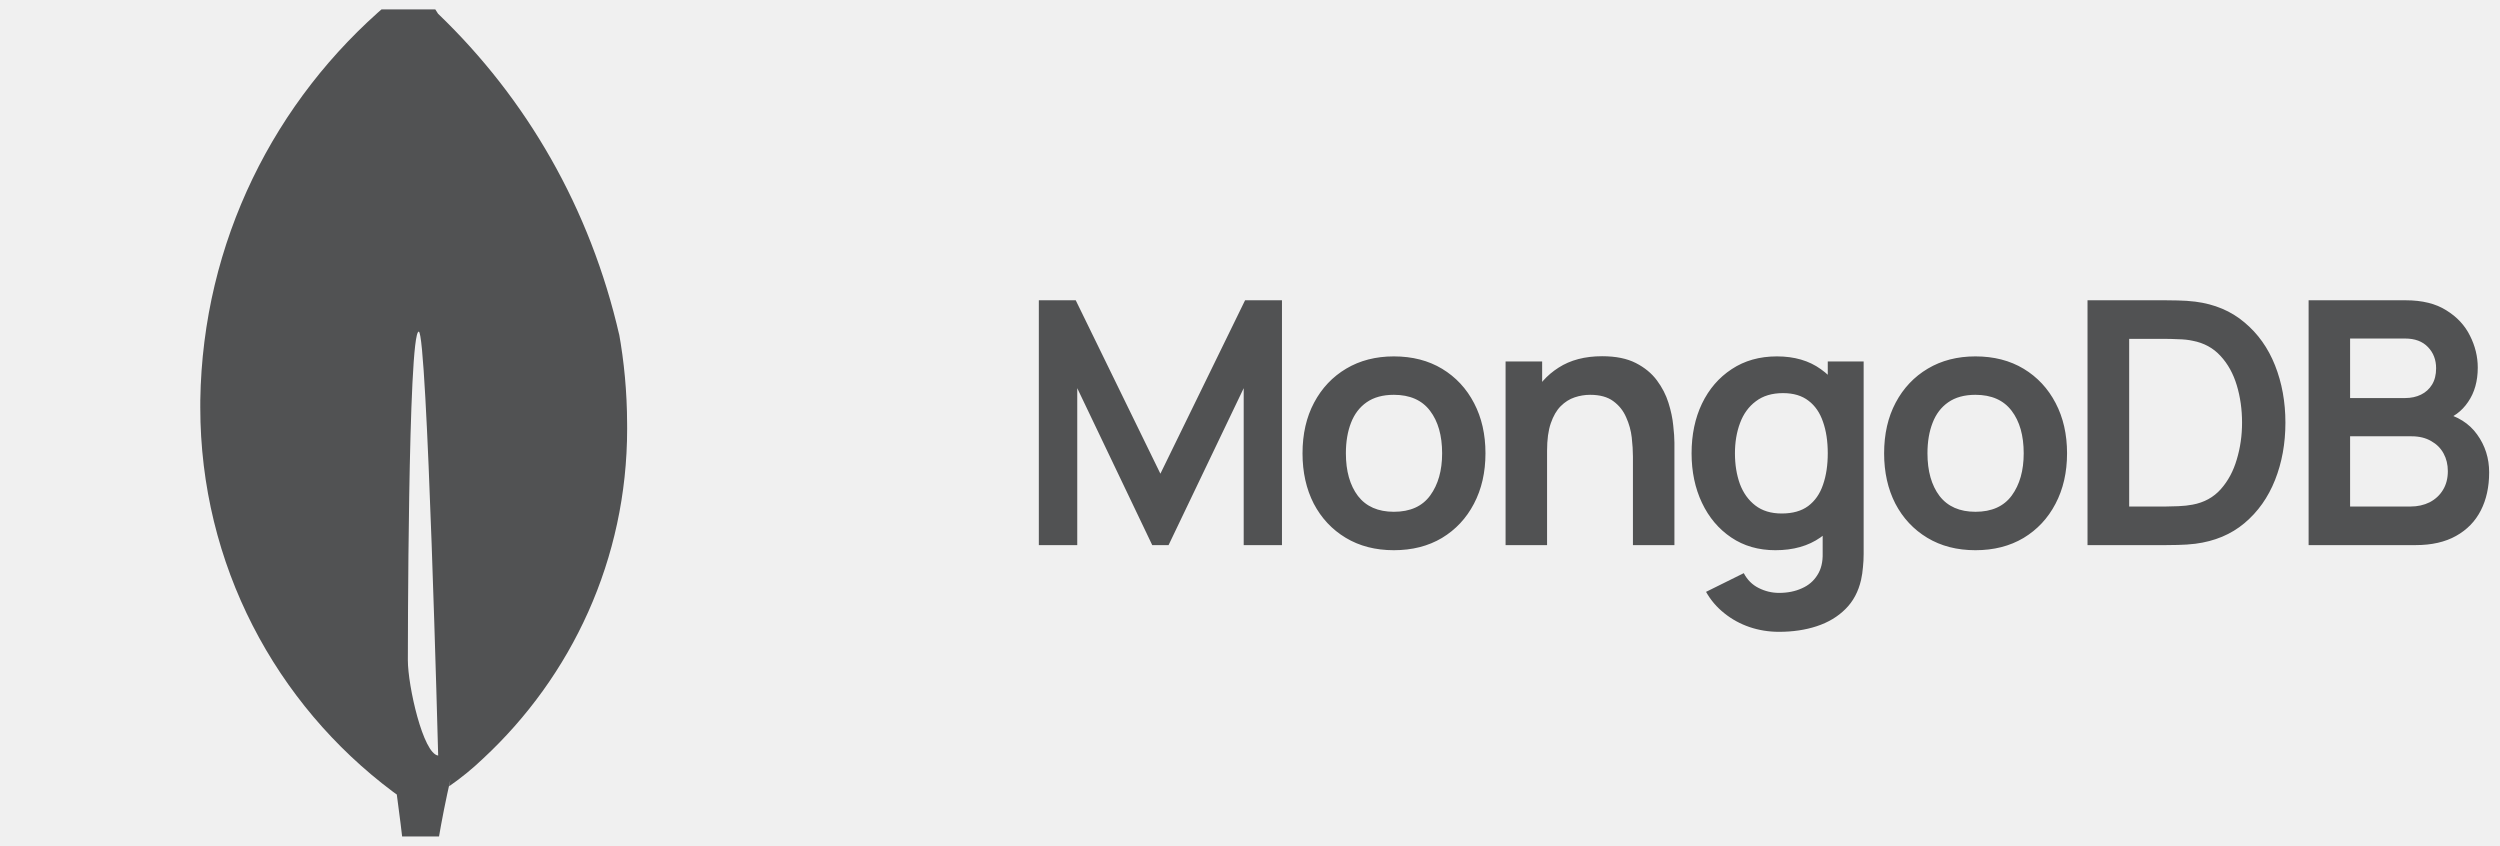
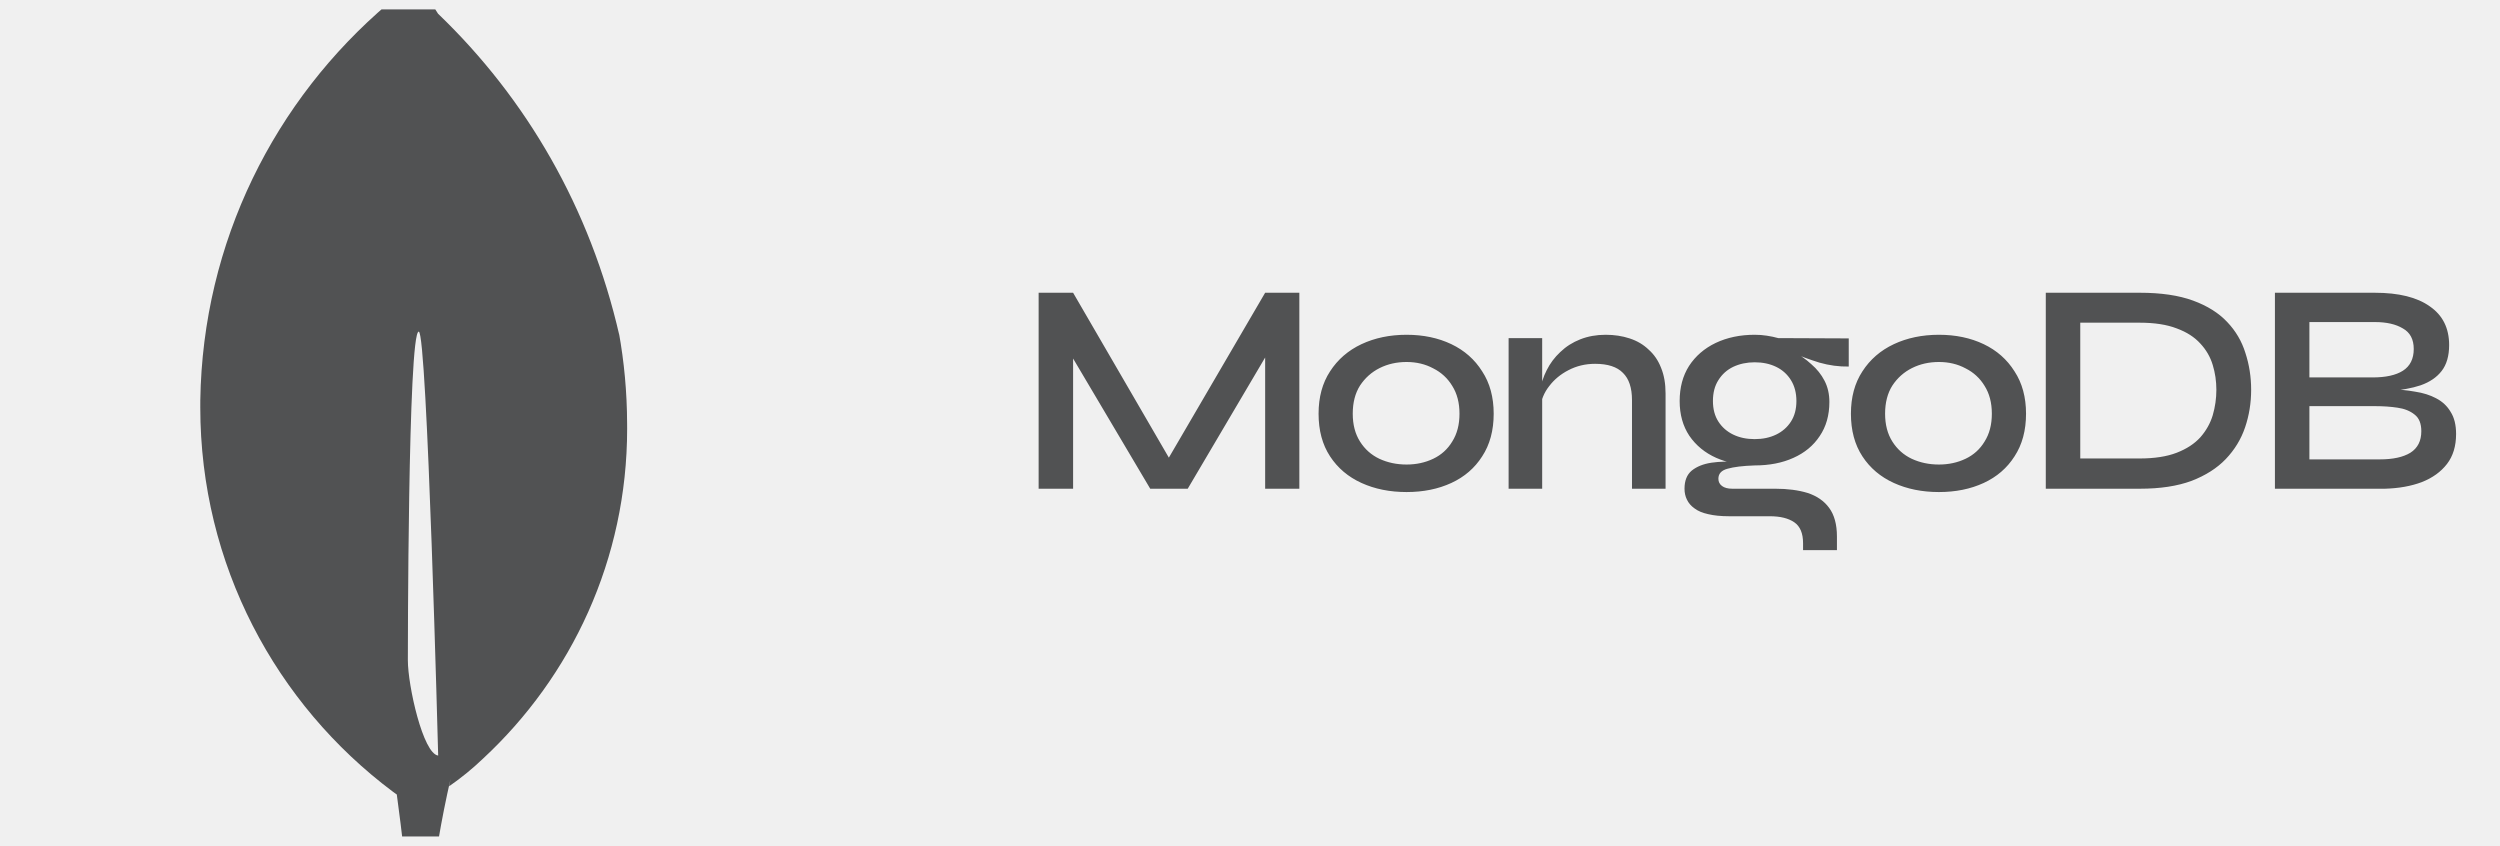
<svg xmlns="http://www.w3.org/2000/svg" width="133" height="45" viewBox="0 0 133 45" fill="none">
  <g clip-path="url(#clip0_1042_144)">
    <g clip-path="url(#clip1_1042_144)">
-       <path d="M21.698 35.125C21.698 35.125 21.698 17.64 22.278 17.642C22.727 17.642 23.311 40.196 23.311 40.196C22.508 40.101 21.698 36.485 21.698 35.125ZM32.95 17.845C31.399 11.068 28.002 5.241 23.318 0.743L23.306 0.733C22.736 -0.137 22.214 -1.136 21.796 -2.189L21.755 -2.304C21.757 -2.27 21.757 -2.23 21.757 -2.189C21.757 -1.236 21.33 -0.384 20.657 0.188L20.651 0.192C14.62 5.311 10.783 12.856 10.656 21.299V21.321C10.655 21.425 10.655 21.549 10.655 21.672C10.655 30.037 14.68 37.462 20.898 42.116L20.964 42.163L21.11 42.269C21.382 44.276 21.613 46.288 21.806 48.304H22.82C23.1 45.788 23.478 43.586 23.973 41.426L23.895 41.829C24.563 41.365 25.147 40.884 25.692 40.363L25.687 40.368C30.414 35.985 33.364 29.741 33.364 22.811C33.364 22.708 33.364 22.607 33.362 22.504V22.519C33.357 20.863 33.206 19.245 32.921 17.674L32.947 17.841L32.95 17.845Z" fill="#515253" />
+       <path d="M21.698 35.124C21.698 35.124 21.698 17.64 22.278 17.642C22.727 17.642 23.311 40.196 23.311 40.196C22.508 40.101 21.698 36.485 21.698 35.124ZM32.95 17.845C31.399 11.068 28.002 5.241 23.318 0.743L23.306 0.733C22.736 -0.137 22.214 -1.136 21.796 -2.189L21.755 -2.304C21.757 -2.27 21.757 -2.23 21.757 -2.189C21.757 -1.236 21.33 -0.384 20.657 0.188L20.651 0.192C14.62 5.311 10.783 12.856 10.656 21.299V21.321C10.655 21.425 10.655 21.549 10.655 21.672C10.655 30.037 14.68 37.462 20.898 42.116L20.964 42.163L21.11 42.269C21.382 44.276 21.613 46.288 21.806 48.304H22.82C23.1 45.788 23.478 43.586 23.973 41.426L23.895 41.829C24.563 41.365 25.147 40.884 25.692 40.363L25.687 40.368C30.414 35.985 33.364 29.741 33.364 22.811C33.364 22.708 33.364 22.607 33.362 22.504V22.519C33.357 20.863 33.206 19.245 32.921 17.674L32.947 17.841L32.95 17.845Z" fill="#515253" />
    </g>
-     <path d="M55.266 29V15.975H57.229L61.733 25.201L66.238 15.975H68.201V29H66.165V20.651L62.168 29H61.299L57.31 20.651V29H55.266ZM74.152 29.271C73.175 29.271 72.322 29.051 71.592 28.611C70.862 28.171 70.296 27.565 69.891 26.793C69.493 26.015 69.294 25.123 69.294 24.116C69.294 23.091 69.499 22.192 69.91 21.42C70.32 20.648 70.889 20.045 71.619 19.611C72.349 19.177 73.193 18.96 74.152 18.96C75.135 18.96 75.991 19.18 76.721 19.62C77.45 20.061 78.017 20.67 78.421 21.447C78.825 22.219 79.027 23.109 79.027 24.116C79.027 25.129 78.822 26.024 78.412 26.802C78.008 27.574 77.441 28.18 76.711 28.62C75.982 29.054 75.129 29.271 74.152 29.271ZM74.152 27.227C75.02 27.227 75.665 26.938 76.087 26.359C76.509 25.78 76.721 25.032 76.721 24.116C76.721 23.169 76.506 22.415 76.078 21.854C75.65 21.288 75.008 21.004 74.152 21.004C73.567 21.004 73.084 21.137 72.704 21.402C72.331 21.662 72.053 22.026 71.872 22.497C71.692 22.961 71.601 23.501 71.601 24.116C71.601 25.062 71.815 25.819 72.243 26.386C72.677 26.947 73.314 27.227 74.152 27.227ZM86.872 29V24.297C86.872 23.989 86.851 23.648 86.809 23.274C86.766 22.901 86.667 22.542 86.51 22.198C86.359 21.848 86.13 21.562 85.823 21.339C85.521 21.116 85.111 21.004 84.593 21.004C84.315 21.004 84.041 21.049 83.769 21.14C83.498 21.23 83.251 21.387 83.028 21.61C82.811 21.827 82.636 22.129 82.503 22.515C82.371 22.895 82.304 23.383 82.304 23.98L81.011 23.428C81.011 22.596 81.171 21.842 81.49 21.167C81.816 20.492 82.292 19.955 82.919 19.557C83.546 19.153 84.318 18.951 85.235 18.951C85.958 18.951 86.555 19.072 87.026 19.313C87.496 19.554 87.87 19.861 88.147 20.235C88.425 20.609 88.63 21.007 88.762 21.429C88.895 21.851 88.979 22.252 89.016 22.632C89.058 23.006 89.079 23.311 89.079 23.546V29H86.872ZM80.097 29V19.231H82.042V22.262H82.304V29H80.097ZM94.641 33.613C94.099 33.613 93.577 33.529 93.076 33.36C92.582 33.191 92.136 32.947 91.738 32.627C91.34 32.313 91.014 31.934 90.761 31.487L92.769 30.492C92.956 30.848 93.218 31.11 93.556 31.279C93.9 31.454 94.264 31.542 94.65 31.542C95.103 31.542 95.507 31.46 95.862 31.297C96.218 31.141 96.492 30.905 96.685 30.592C96.884 30.284 96.978 29.898 96.966 29.434V26.657H97.237V19.231H99.146V29.47C99.146 29.718 99.133 29.953 99.109 30.176C99.091 30.405 99.058 30.628 99.01 30.845C98.865 31.478 98.588 31.997 98.178 32.401C97.768 32.811 97.258 33.115 96.649 33.315C96.046 33.514 95.377 33.613 94.641 33.613ZM94.451 29.271C93.553 29.271 92.769 29.045 92.1 28.593C91.43 28.141 90.912 27.526 90.544 26.748C90.176 25.97 89.992 25.093 89.992 24.116C89.992 23.127 90.176 22.246 90.544 21.475C90.918 20.697 91.445 20.085 92.127 19.638C92.808 19.186 93.61 18.96 94.533 18.96C95.461 18.96 96.239 19.186 96.866 19.638C97.499 20.085 97.979 20.697 98.304 21.475C98.63 22.252 98.793 23.133 98.793 24.116C98.793 25.087 98.63 25.964 98.304 26.748C97.979 27.526 97.493 28.141 96.848 28.593C96.203 29.045 95.404 29.271 94.451 29.271ZM94.786 27.318C95.371 27.318 95.841 27.185 96.197 26.92C96.559 26.648 96.821 26.271 96.984 25.789C97.153 25.307 97.237 24.749 97.237 24.116C97.237 23.477 97.153 22.919 96.984 22.442C96.821 21.96 96.565 21.586 96.215 21.321C95.865 21.049 95.413 20.914 94.858 20.914C94.273 20.914 93.791 21.058 93.411 21.348C93.031 21.631 92.751 22.017 92.57 22.506C92.389 22.988 92.299 23.525 92.299 24.116C92.299 24.713 92.386 25.255 92.561 25.744C92.742 26.226 93.016 26.609 93.384 26.892C93.752 27.176 94.219 27.318 94.786 27.318ZM105.092 29.271C104.115 29.271 103.262 29.051 102.532 28.611C101.803 28.171 101.236 27.565 100.832 26.793C100.434 26.015 100.235 25.123 100.235 24.116C100.235 23.091 100.44 22.192 100.85 21.42C101.26 20.648 101.83 20.045 102.559 19.611C103.289 19.177 104.133 18.96 105.092 18.96C106.075 18.96 106.931 19.18 107.661 19.62C108.39 20.061 108.957 20.67 109.361 21.447C109.765 22.219 109.967 23.109 109.967 24.116C109.967 25.129 109.762 26.024 109.352 26.802C108.948 27.574 108.381 28.18 107.652 28.62C106.922 29.054 106.069 29.271 105.092 29.271ZM105.092 27.227C105.96 27.227 106.605 26.938 107.028 26.359C107.45 25.78 107.661 25.032 107.661 24.116C107.661 23.169 107.447 22.415 107.019 21.854C106.59 21.288 105.948 21.004 105.092 21.004C104.507 21.004 104.025 21.137 103.645 21.402C103.271 21.662 102.994 22.026 102.813 22.497C102.632 22.961 102.541 23.501 102.541 24.116C102.541 25.062 102.755 25.819 103.183 26.386C103.618 26.947 104.254 27.227 105.092 27.227ZM111.056 29V15.975H115.207C115.316 15.975 115.53 15.978 115.849 15.984C116.175 15.99 116.489 16.011 116.79 16.048C117.821 16.18 118.693 16.548 119.404 17.151C120.122 17.748 120.664 18.511 121.032 19.439C121.4 20.368 121.584 21.384 121.584 22.488C121.584 23.591 121.4 24.607 121.032 25.536C120.664 26.464 120.122 27.23 119.404 27.833C118.693 28.43 117.821 28.795 116.79 28.928C116.495 28.964 116.184 28.985 115.858 28.991C115.533 28.997 115.316 29 115.207 29H111.056ZM113.272 26.947H115.207C115.388 26.947 115.617 26.941 115.895 26.929C116.178 26.917 116.428 26.89 116.645 26.847C117.26 26.733 117.761 26.458 118.147 26.024C118.533 25.59 118.816 25.062 118.997 24.441C119.184 23.82 119.277 23.169 119.277 22.488C119.277 21.782 119.184 21.119 118.997 20.498C118.81 19.877 118.521 19.355 118.129 18.933C117.743 18.511 117.248 18.242 116.645 18.128C116.428 18.08 116.178 18.052 115.895 18.047C115.617 18.034 115.388 18.028 115.207 18.028H113.272V26.947ZM122.818 29V15.975H127.982C128.863 15.975 129.583 16.153 130.144 16.509C130.711 16.859 131.13 17.308 131.401 17.857C131.679 18.405 131.817 18.972 131.817 19.557C131.817 20.275 131.646 20.884 131.302 21.384C130.964 21.885 130.503 22.222 129.918 22.397V21.945C130.738 22.132 131.359 22.521 131.781 23.112C132.209 23.703 132.423 24.375 132.423 25.129C132.423 25.901 132.276 26.576 131.98 27.155C131.685 27.734 131.245 28.186 130.66 28.512C130.081 28.837 129.363 29 128.507 29H122.818ZM125.025 26.947H128.236C128.615 26.947 128.956 26.871 129.258 26.721C129.559 26.564 129.794 26.347 129.963 26.069C130.138 25.786 130.225 25.451 130.225 25.065C130.225 24.716 130.15 24.402 129.999 24.125C129.849 23.847 129.628 23.627 129.339 23.465C129.05 23.296 128.703 23.211 128.299 23.211H125.025V26.947ZM125.025 21.176H127.955C128.269 21.176 128.549 21.116 128.796 20.995C129.044 20.875 129.24 20.697 129.384 20.462C129.529 20.226 129.601 19.937 129.601 19.593C129.601 19.141 129.457 18.764 129.167 18.463C128.878 18.161 128.474 18.01 127.955 18.01H125.025V21.176Z" fill="#515253" />
+     <path d="M62.592 25.051H61.772L67.306 15.574H69.125V26H67.306V18.196L67.725 18.309L63.187 26H61.192L56.655 18.341L57.089 18.212V26H55.255V15.574H57.089L62.592 25.051ZM74.83 26.177C73.939 26.177 73.14 26.016 72.432 25.694C71.724 25.372 71.167 24.901 70.759 24.278C70.351 23.656 70.148 22.9 70.148 22.01C70.148 21.13 70.351 20.379 70.759 19.757C71.167 19.124 71.724 18.642 72.432 18.309C73.14 17.977 73.939 17.81 74.83 17.81C75.72 17.81 76.514 17.977 77.211 18.309C77.908 18.642 78.455 19.124 78.852 19.757C79.26 20.379 79.464 21.13 79.464 22.01C79.464 22.9 79.26 23.656 78.852 24.278C78.455 24.901 77.908 25.372 77.211 25.694C76.514 26.016 75.72 26.177 74.83 26.177ZM74.83 24.713C75.345 24.713 75.817 24.611 76.246 24.407C76.675 24.203 77.013 23.898 77.259 23.49C77.517 23.082 77.645 22.589 77.645 22.01C77.645 21.43 77.517 20.937 77.259 20.529C77.013 20.122 76.675 19.811 76.246 19.596C75.827 19.371 75.355 19.258 74.83 19.258C74.304 19.258 73.827 19.366 73.398 19.58C72.969 19.795 72.62 20.106 72.352 20.513C72.094 20.921 71.966 21.42 71.966 22.01C71.966 22.589 72.094 23.082 72.352 23.49C72.609 23.898 72.953 24.203 73.382 24.407C73.822 24.611 74.304 24.713 74.83 24.713ZM80.258 17.987H82.044V26H80.258V17.987ZM85.422 17.81C85.884 17.81 86.308 17.875 86.694 18.003C87.091 18.132 87.428 18.33 87.707 18.599C87.997 18.856 88.217 19.178 88.367 19.564C88.528 19.95 88.608 20.406 88.608 20.932V26H86.822V21.286C86.822 20.631 86.661 20.149 86.34 19.837C86.029 19.516 85.535 19.355 84.859 19.355C84.344 19.355 83.873 19.468 83.443 19.693C83.025 19.907 82.682 20.192 82.414 20.546C82.145 20.889 81.99 21.27 81.947 21.688L81.931 20.819C81.985 20.422 82.103 20.047 82.285 19.693C82.467 19.328 82.709 19.006 83.009 18.727C83.309 18.438 83.663 18.212 84.071 18.052C84.479 17.891 84.929 17.81 85.422 17.81ZM93.349 24.761C92.598 24.761 91.916 24.627 91.305 24.359C90.704 24.091 90.227 23.699 89.873 23.184C89.53 22.669 89.358 22.053 89.358 21.334C89.358 20.615 89.524 19.993 89.857 19.468C90.2 18.942 90.672 18.534 91.273 18.245C91.884 17.955 92.576 17.81 93.349 17.81C93.574 17.81 93.788 17.826 93.992 17.858C94.207 17.891 94.41 17.933 94.603 17.987L98.353 18.003V19.5C97.838 19.51 97.317 19.441 96.792 19.291C96.277 19.13 95.821 18.963 95.424 18.792L95.376 18.695C95.74 18.878 96.068 19.103 96.357 19.371C96.658 19.628 96.894 19.923 97.065 20.256C97.237 20.588 97.323 20.964 97.323 21.382C97.323 22.09 97.151 22.696 96.808 23.2C96.475 23.704 96.009 24.091 95.408 24.359C94.818 24.627 94.132 24.761 93.349 24.761ZM95.923 29.266V28.896C95.923 28.371 95.767 28 95.456 27.786C95.145 27.572 94.711 27.464 94.153 27.464H91.981C91.552 27.464 91.182 27.427 90.871 27.352C90.57 27.287 90.329 27.185 90.147 27.046C89.964 26.917 89.83 26.762 89.744 26.579C89.659 26.408 89.616 26.215 89.616 26C89.616 25.571 89.744 25.249 90.002 25.035C90.27 24.82 90.618 24.681 91.048 24.616C91.487 24.552 91.949 24.541 92.431 24.584L93.349 24.761C92.716 24.782 92.233 24.841 91.9 24.938C91.579 25.024 91.418 25.201 91.418 25.469C91.418 25.63 91.482 25.759 91.611 25.855C91.74 25.952 91.922 26 92.158 26H94.443C95.097 26 95.671 26.075 96.164 26.225C96.658 26.386 97.038 26.649 97.307 27.014C97.585 27.389 97.725 27.899 97.725 28.542V29.266H95.923ZM93.349 23.361C93.778 23.361 94.158 23.281 94.491 23.12C94.823 22.959 95.086 22.728 95.279 22.428C95.472 22.128 95.569 21.763 95.569 21.334C95.569 20.905 95.472 20.535 95.279 20.224C95.086 19.913 94.823 19.677 94.491 19.516C94.158 19.355 93.778 19.274 93.349 19.274C92.93 19.274 92.549 19.355 92.206 19.516C91.874 19.677 91.611 19.913 91.418 20.224C91.225 20.524 91.128 20.894 91.128 21.334C91.128 21.763 91.225 22.128 91.418 22.428C91.611 22.728 91.874 22.959 92.206 23.12C92.539 23.281 92.919 23.361 93.349 23.361ZM103.151 26.177C102.26 26.177 101.461 26.016 100.753 25.694C100.045 25.372 99.487 24.901 99.08 24.278C98.672 23.656 98.469 22.9 98.469 22.01C98.469 21.13 98.672 20.379 99.08 19.757C99.487 19.124 100.045 18.642 100.753 18.309C101.461 17.977 102.26 17.81 103.151 17.81C104.041 17.81 104.835 17.977 105.532 18.309C106.229 18.642 106.776 19.124 107.173 19.757C107.581 20.379 107.785 21.13 107.785 22.01C107.785 22.9 107.581 23.656 107.173 24.278C106.776 24.901 106.229 25.372 105.532 25.694C104.835 26.016 104.041 26.177 103.151 26.177ZM103.151 24.713C103.666 24.713 104.138 24.611 104.567 24.407C104.996 24.203 105.334 23.898 105.58 23.49C105.838 23.082 105.966 22.589 105.966 22.01C105.966 21.43 105.838 20.937 105.58 20.529C105.334 20.122 104.996 19.811 104.567 19.596C104.148 19.371 103.676 19.258 103.151 19.258C102.625 19.258 102.148 19.366 101.719 19.58C101.29 19.795 100.941 20.106 100.673 20.513C100.415 20.921 100.287 21.42 100.287 22.01C100.287 22.589 100.415 23.082 100.673 23.49C100.93 23.898 101.274 24.203 101.703 24.407C102.142 24.611 102.625 24.713 103.151 24.713ZM113.84 15.574C114.966 15.574 115.91 15.713 116.672 15.992C117.433 16.271 118.039 16.652 118.49 17.134C118.94 17.606 119.262 18.153 119.455 18.776C119.659 19.398 119.761 20.052 119.761 20.739C119.761 21.436 119.654 22.101 119.439 22.734C119.225 23.367 118.881 23.93 118.41 24.423C117.948 24.906 117.342 25.292 116.591 25.582C115.84 25.861 114.923 26 113.84 26H108.836V15.574H113.84ZM110.67 24.391H113.824C114.618 24.391 115.277 24.289 115.803 24.085C116.329 23.881 116.747 23.608 117.058 23.265C117.369 22.911 117.589 22.519 117.718 22.09C117.846 21.65 117.911 21.2 117.911 20.739C117.911 20.277 117.846 19.837 117.718 19.419C117.589 18.99 117.369 18.609 117.058 18.277C116.747 17.933 116.329 17.665 115.803 17.472C115.277 17.268 114.618 17.167 113.824 17.167H110.67V24.391ZM121.026 26V15.574H126.336C127.612 15.574 128.588 15.815 129.264 16.298C129.951 16.77 130.294 17.456 130.294 18.357C130.294 18.936 130.16 19.398 129.892 19.741C129.634 20.073 129.264 20.326 128.781 20.497C128.299 20.658 127.73 20.76 127.076 20.803L127.14 20.706C127.612 20.717 128.057 20.76 128.476 20.835C128.905 20.899 129.28 21.017 129.602 21.189C129.935 21.361 130.192 21.602 130.374 21.913C130.567 22.213 130.664 22.605 130.664 23.088C130.664 23.731 130.503 24.262 130.181 24.681C129.859 25.099 129.414 25.421 128.846 25.646C128.277 25.861 127.623 25.979 126.883 26H121.026ZM122.86 24.439H126.609C127.307 24.439 127.848 24.321 128.234 24.085C128.621 23.839 128.814 23.458 128.814 22.943C128.814 22.535 128.696 22.24 128.46 22.058C128.224 21.865 127.918 21.741 127.542 21.688C127.178 21.634 126.786 21.607 126.368 21.607H122.86V24.439ZM122.86 20.079H126.223C126.92 20.079 127.457 19.961 127.832 19.725C128.218 19.478 128.411 19.092 128.411 18.566C128.411 18.052 128.218 17.687 127.832 17.472C127.457 17.247 126.963 17.134 126.352 17.134H122.86V20.079Z" fill="#515253" />
  </g>
  <defs>
    <clipPath id="clip0_1042_144">
      <rect width="133" height="45" fill="white" />
    </clipPath>
    <clipPath id="clip1_1042_144">
      <rect width="44" height="44" fill="white" transform="translate(0 0.5)" />
    </clipPath>
  </defs>
</svg>
